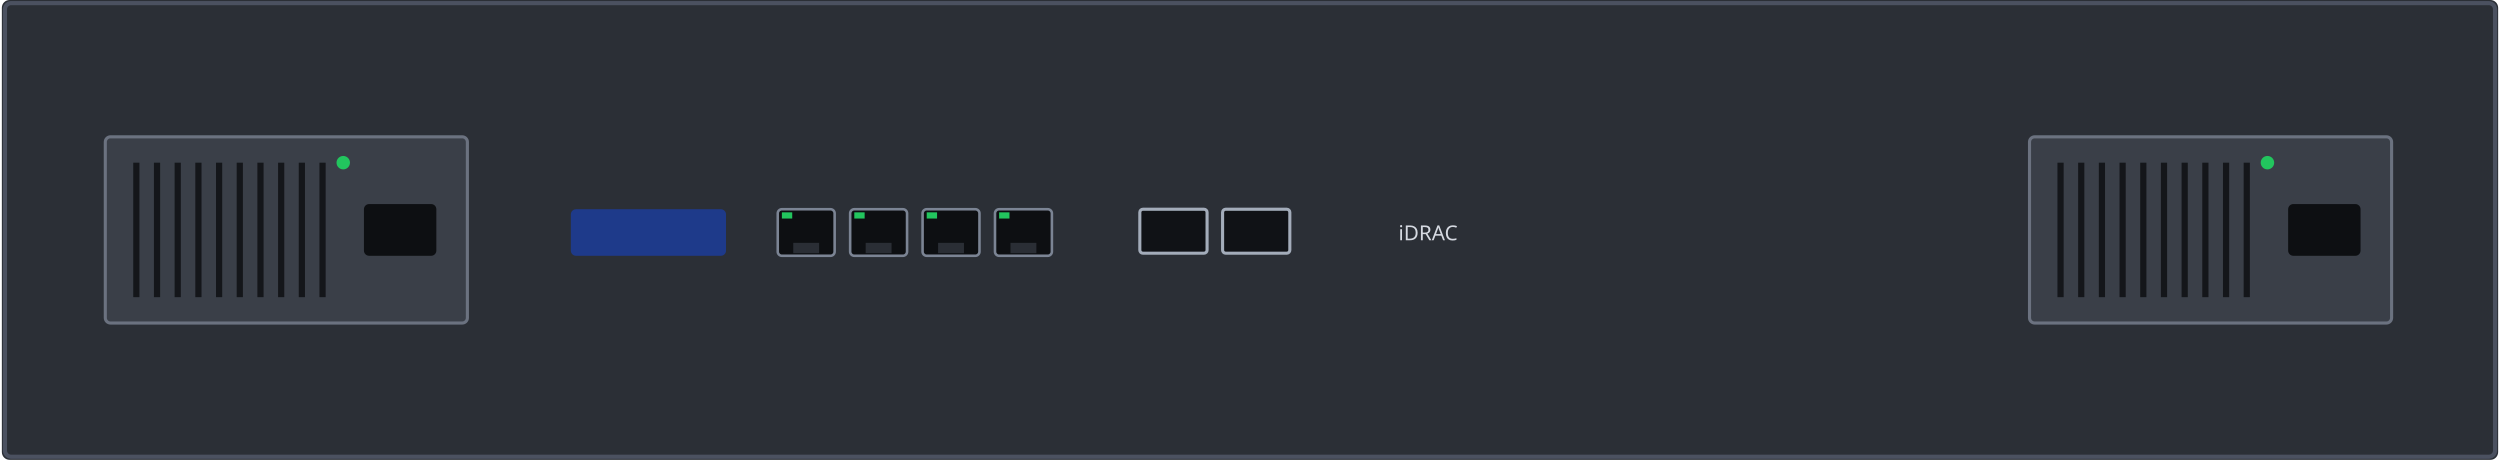
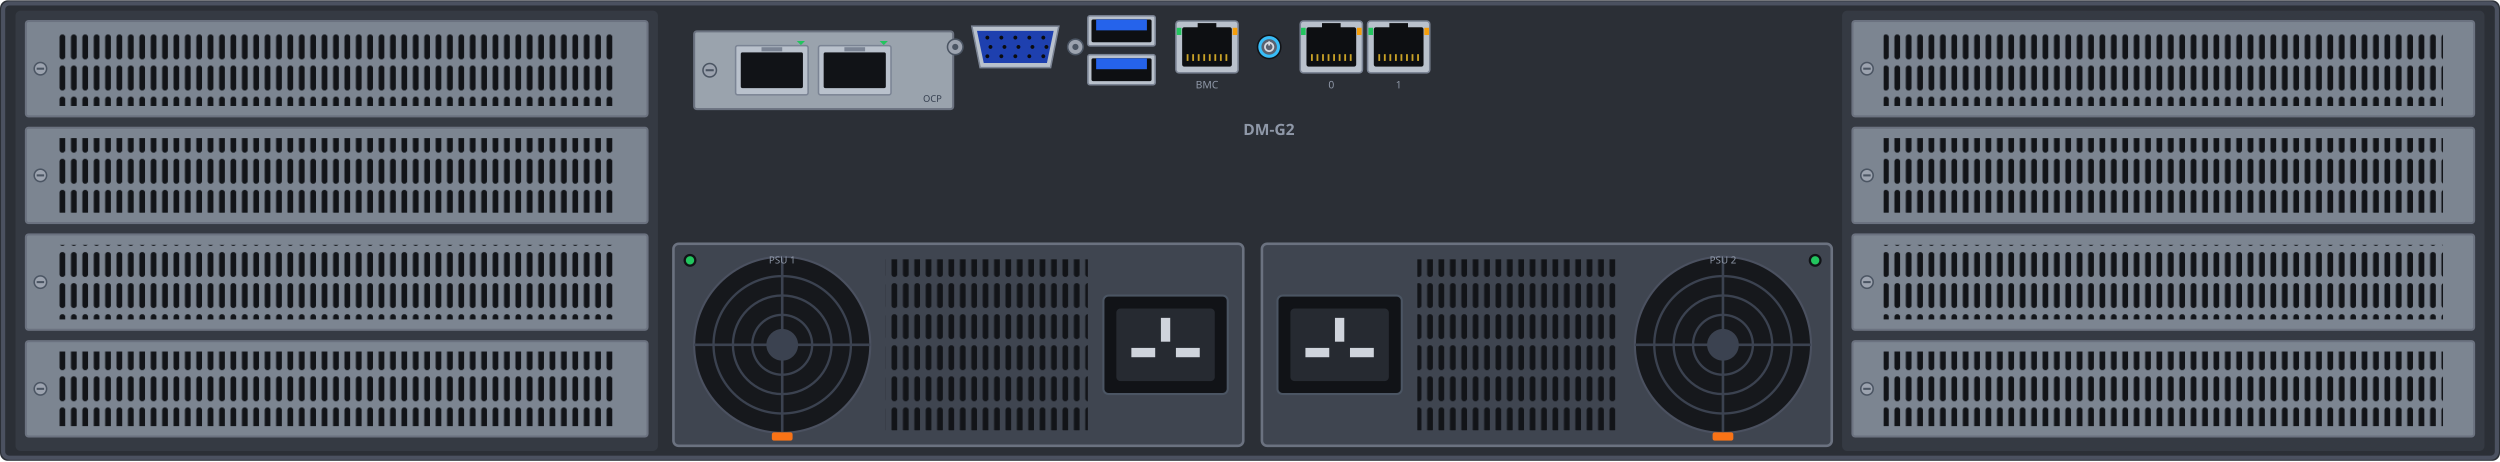
- <svg xmlns="http://www.w3.org/2000/svg" width="1930" height="355" viewBox="0 0 482.6 88.9">
+ <svg xmlns="http://www.w3.org/2000/svg" width="1930" height="356" viewBox="0 0 482.6 88.9">
+   <defs>
+     <pattern id="slots" width="2.2" height="6" patternUnits="userSpaceOnUse">
+       <rect x="0.5" y="0.6" width="1.1" height="4.8" rx="0.5" fill="#121418" />
+     </pattern>
+   </defs>
  <rect x="0" y="0" width="482.6" height="88.9" rx="1.5" fill="#2b2f36" />
  <rect x="0.6" y="0.6" width="481.4" height="87.7" rx="1.2" fill="none" stroke="#4b5160" stroke-width="0.8" />
-   <rect x="20" y="26.45" width="70" height="36" rx="1" fill="#3a3f48" stroke="#6b7280" stroke-width="0.6" />
-   <line x1="26" y1="31.45" x2="26" y2="57.45" stroke="#14161a" stroke-width="1.2" />
-   <line x1="30" y1="31.45" x2="30" y2="57.45" stroke="#14161a" stroke-width="1.2" />
-   <line x1="34" y1="31.45" x2="34" y2="57.45" stroke="#14161a" stroke-width="1.2" />
-   <line x1="38" y1="31.45" x2="38" y2="57.45" stroke="#14161a" stroke-width="1.2" />
-   <line x1="42" y1="31.45" x2="42" y2="57.45" stroke="#14161a" stroke-width="1.2" />
-   <line x1="46" y1="31.45" x2="46" y2="57.45" stroke="#14161a" stroke-width="1.2" />
-   <line x1="50" y1="31.45" x2="50" y2="57.45" stroke="#14161a" stroke-width="1.2" />
-   <line x1="54" y1="31.45" x2="54" y2="57.45" stroke="#14161a" stroke-width="1.2" />
-   <line x1="58" y1="31.45" x2="58" y2="57.45" stroke="#14161a" stroke-width="1.2" />
-   <line x1="62" y1="31.45" x2="62" y2="57.45" stroke="#14161a" stroke-width="1.2" />
-   <rect x="70" y="39.45" width="14" height="10" rx="1" fill="#0d0f12" />
-   <circle cx="66" cy="31.45" r="1.3" fill="#22c55e" />
-   <rect x="392" y="26.45" width="70" height="36" rx="1" fill="#3a3f48" stroke="#6b7280" stroke-width="0.6" />
-   <line x1="398" y1="31.45" x2="398" y2="57.45" stroke="#14161a" stroke-width="1.2" />
-   <line x1="402" y1="31.45" x2="402" y2="57.45" stroke="#14161a" stroke-width="1.2" />
-   <line x1="406" y1="31.45" x2="406" y2="57.45" stroke="#14161a" stroke-width="1.2" />
-   <line x1="410" y1="31.45" x2="410" y2="57.45" stroke="#14161a" stroke-width="1.2" />
-   <line x1="414" y1="31.45" x2="414" y2="57.45" stroke="#14161a" stroke-width="1.2" />
-   <line x1="418" y1="31.45" x2="418" y2="57.45" stroke="#14161a" stroke-width="1.2" />
-   <line x1="422" y1="31.45" x2="422" y2="57.45" stroke="#14161a" stroke-width="1.2" />
-   <line x1="426" y1="31.45" x2="426" y2="57.45" stroke="#14161a" stroke-width="1.2" />
-   <line x1="430" y1="31.45" x2="430" y2="57.45" stroke="#14161a" stroke-width="1.2" />
-   <line x1="434" y1="31.45" x2="434" y2="57.45" stroke="#14161a" stroke-width="1.2" />
-   <rect x="442" y="39.45" width="14" height="10" rx="1" fill="#0d0f12" />
-   <circle cx="438" cy="31.45" r="1.3" fill="#22c55e" />
-   <rect x="150" y="40.45" width="11" height="9" rx="0.8" fill="#0d0f12" stroke="#7b8494" stroke-width="0.5" />
-   <rect x="153" y="46.95" width="5" height="2" fill="#2a2e35" />
-   <rect x="150.8" y="41.05" width="2" height="1.2" fill="#22c55e" />
-   <rect x="164" y="40.45" width="11" height="9" rx="0.8" fill="#0d0f12" stroke="#7b8494" stroke-width="0.5" />
-   <rect x="167" y="46.95" width="5" height="2" fill="#2a2e35" />
-   <rect x="164.8" y="41.05" width="2" height="1.2" fill="#22c55e" />
-   <rect x="178" y="40.45" width="11" height="9" rx="0.8" fill="#0d0f12" stroke="#7b8494" stroke-width="0.5" />
-   <rect x="181" y="46.95" width="5" height="2" fill="#2a2e35" />
-   <rect x="178.8" y="41.05" width="2" height="1.2" fill="#22c55e" />
-   <rect x="192" y="40.45" width="11" height="9" rx="0.8" fill="#0d0f12" stroke="#7b8494" stroke-width="0.5" />
-   <rect x="195" y="46.95" width="5" height="2" fill="#2a2e35" />
-   <rect x="192.8" y="41.05" width="2" height="1.2" fill="#22c55e" />
-   <rect x="220" y="40.45" width="13" height="8.5" rx="0.6" fill="#101216" stroke="#a3acba" stroke-width="0.6" />
-   <rect x="236" y="40.45" width="13" height="8.5" rx="0.6" fill="#101216" stroke="#a3acba" stroke-width="0.6" />
-   <rect x="110" y="40.45" width="30" height="9" rx="1" fill="#1e3a8a" />
-   <text x="270" y="46.45" font-family="sans-serif" font-size="4" fill="#d6dae2">iDRAC</text>
+   <rect x="3" y="2" width="124" height="85" rx="1" fill="#353a43" />
+   <rect x="5" y="4" width="120" height="18.4" rx="0.5" fill="#7c8591" stroke="#6b7280" stroke-width="0.4" />
+   <rect x="11" y="6" width="108" height="14.4" fill="url(#slots)" />
+   <circle cx="7.8" cy="13.2" r="1.2" fill="#9ca3af" stroke="#4b5563" stroke-width="0.3" />
+   <line x1="7.08" y1="13.2" x2="8.52" y2="13.2" stroke="#4b5563" stroke-width="0.4" />
+   <rect x="5" y="24.6" width="120" height="18.4" rx="0.5" fill="#7c8591" stroke="#6b7280" stroke-width="0.4" />
+   <rect x="11" y="26.6" width="108" height="14.4" fill="url(#slots)" />
+   <circle cx="7.8" cy="33.8" r="1.2" fill="#9ca3af" stroke="#4b5563" stroke-width="0.3" />
+   <line x1="7.08" y1="33.8" x2="8.52" y2="33.8" stroke="#4b5563" stroke-width="0.4" />
+   <rect x="5" y="45.2" width="120" height="18.4" rx="0.5" fill="#7c8591" stroke="#6b7280" stroke-width="0.4" />
+   <rect x="11" y="47.2" width="108" height="14.4" fill="url(#slots)" />
+   <circle cx="7.8" cy="54.4" r="1.2" fill="#9ca3af" stroke="#4b5563" stroke-width="0.3" />
+   <line x1="7.08" y1="54.4" x2="8.52" y2="54.4" stroke="#4b5563" stroke-width="0.4" />
+   <rect x="5" y="65.8" width="120" height="18.4" rx="0.5" fill="#7c8591" stroke="#6b7280" stroke-width="0.4" />
+   <rect x="11" y="67.8" width="108" height="14.4" fill="url(#slots)" />
+   <circle cx="7.8" cy="75" r="1.2" fill="#9ca3af" stroke="#4b5563" stroke-width="0.3" />
+   <line x1="7.08" y1="75" x2="8.52" y2="75" stroke="#4b5563" stroke-width="0.4" />
+   <rect x="355.6" y="2" width="124" height="85" rx="1" fill="#353a43" />
+   <rect x="357.6" y="4" width="120" height="18.4" rx="0.5" fill="#7c8591" stroke="#6b7280" stroke-width="0.4" />
+   <rect x="363.6" y="6" width="108" height="14.4" fill="url(#slots)" />
+   <circle cx="360.4" cy="13.2" r="1.2" fill="#9ca3af" stroke="#4b5563" stroke-width="0.3" />
+   <line x1="359.68" y1="13.2" x2="361.12" y2="13.2" stroke="#4b5563" stroke-width="0.4" />
+   <rect x="357.6" y="24.6" width="120" height="18.4" rx="0.5" fill="#7c8591" stroke="#6b7280" stroke-width="0.4" />
+   <rect x="363.6" y="26.6" width="108" height="14.4" fill="url(#slots)" />
+   <circle cx="360.4" cy="33.8" r="1.2" fill="#9ca3af" stroke="#4b5563" stroke-width="0.3" />
+   <line x1="359.68" y1="33.8" x2="361.12" y2="33.8" stroke="#4b5563" stroke-width="0.4" />
+   <rect x="357.6" y="45.2" width="120" height="18.4" rx="0.5" fill="#7c8591" stroke="#6b7280" stroke-width="0.4" />
+   <rect x="363.6" y="47.2" width="108" height="14.4" fill="url(#slots)" />
+   <circle cx="360.4" cy="54.4" r="1.2" fill="#9ca3af" stroke="#4b5563" stroke-width="0.3" />
+   <line x1="359.68" y1="54.4" x2="361.12" y2="54.4" stroke="#4b5563" stroke-width="0.4" />
+   <rect x="357.6" y="65.8" width="120" height="18.4" rx="0.5" fill="#7c8591" stroke="#6b7280" stroke-width="0.4" />
+   <rect x="363.6" y="67.8" width="108" height="14.4" fill="url(#slots)" />
+   <circle cx="360.4" cy="75" r="1.2" fill="#9ca3af" stroke="#4b5563" stroke-width="0.3" />
+   <line x1="359.68" y1="75" x2="361.12" y2="75" stroke="#4b5563" stroke-width="0.4" />
+   <rect x="134" y="6" width="50" height="15" rx="0.5" fill="#9aa3ad" stroke="#6b7280" stroke-width="0.4" />
+   <circle cx="137" cy="13.5" r="1.3" fill="#9ca3af" stroke="#4b5563" stroke-width="0.3" />
+   <line x1="136.22" y1="13.5" x2="137.78" y2="13.5" stroke="#4b5563" stroke-width="0.4" />
+   <rect x="142" y="8.75" width="14" height="9.5" rx="0.4" fill="#b9c1cc" stroke="#7b8494" stroke-width="0.3" />
+   <rect x="143" y="10.05" width="12" height="6.9" rx="0.3" fill="#111317" />
+   <rect x="147" y="9.05" width="4" height="0.8" fill="#7b8494" />
+   <polygon points="153.8,7.85 155.4,7.85 154.6,8.65" fill="#22c55e" />
+   <rect x="158" y="8.75" width="14" height="9.5" rx="0.4" fill="#b9c1cc" stroke="#7b8494" stroke-width="0.3" />
+   <rect x="159" y="10.05" width="12" height="6.9" rx="0.3" fill="#111317" />
+   <rect x="163" y="9.05" width="4" height="0.8" fill="#7b8494" />
+   <polygon points="169.8,7.85 171.4,7.85 170.6,8.65" fill="#22c55e" />
+   <text x="180" y="19.6" font-family="sans-serif" font-size="1.8" fill="#374151" text-anchor="middle">OCP</text>
+   <g>
+     <polygon points="187.6,5 204.4,5 202.8,13 189.2,13" fill="#b9c1cc" stroke="#7b8494" stroke-width="0.3" />
+     <polygon points="188.6,5.9 203.4,5.9 202.1,12.1 189.9,12.1" fill="#1e40af" />
+     <circle cx="190.6" cy="7.2" r="0.38" fill="#0b0c0f" />
+     <circle cx="193.3" cy="7.2" r="0.38" fill="#0b0c0f" />
+     <circle cx="196" cy="7.2" r="0.38" fill="#0b0c0f" />
+     <circle cx="198.7" cy="7.2" r="0.38" fill="#0b0c0f" />
+     <circle cx="201.4" cy="7.2" r="0.38" fill="#0b0c0f" />
+     <circle cx="191.2" cy="9" r="0.38" fill="#0b0c0f" />
+     <circle cx="193.9" cy="9" r="0.38" fill="#0b0c0f" />
+     <circle cx="196.6" cy="9" r="0.38" fill="#0b0c0f" />
+     <circle cx="199.3" cy="9" r="0.38" fill="#0b0c0f" />
+     <circle cx="202" cy="9" r="0.38" fill="#0b0c0f" />
+     <circle cx="190.6" cy="10.8" r="0.38" fill="#0b0c0f" />
+     <circle cx="193.3" cy="10.8" r="0.38" fill="#0b0c0f" />
+     <circle cx="196" cy="10.8" r="0.38" fill="#0b0c0f" />
+     <circle cx="198.7" cy="10.8" r="0.38" fill="#0b0c0f" />
+     <circle cx="201.4" cy="10.8" r="0.38" fill="#0b0c0f" />
+     <circle cx="184.4" cy="9" r="1.5" fill="#9ca3af" stroke="#4b5563" stroke-width="0.3" />
+     <circle cx="184.4" cy="9" r="0.6" fill="#4b5563" />
+     <circle cx="207.6" cy="9" r="1.5" fill="#9ca3af" stroke="#4b5563" stroke-width="0.3" />
+     <circle cx="207.6" cy="9" r="0.6" fill="#4b5563" />
+   </g>
+   <rect x="210" y="3" width="13" height="5.8" rx="0.4" fill="#b9c1cc" stroke="#7b8494" stroke-width="0.3" />
+   <rect x="210.7" y="3.7" width="11.6" height="4.4" rx="0.3" fill="#0d0f12" />
+   <rect x="211.6" y="3.7" width="9.8" height="2.1" fill="#2563eb" />
+   <rect x="210" y="10.5" width="13" height="5.8" rx="0.4" fill="#b9c1cc" stroke="#7b8494" stroke-width="0.3" />
+   <rect x="210.7" y="11.2" width="11.6" height="4.4" rx="0.3" fill="#0d0f12" />
+   <rect x="211.6" y="11.2" width="9.8" height="2.1" fill="#2563eb" />
+   <rect x="227" y="4" width="12" height="10" rx="0.6" fill="#b9c1cc" stroke="#7b8494" stroke-width="0.3" />
+   <rect x="228.2" y="5.2" width="9.6" height="7.6" rx="0.4" fill="#0d0f12" />
+   <rect x="231.2" y="4.4" width="3.6" height="1.7" fill="#0d0f12" />
+   <line x1="229.25" y1="10.4" x2="229.25" y2="11.7" stroke="#c9a227" stroke-width="0.35" />
+   <line x1="230.32" y1="10.4" x2="230.32" y2="11.7" stroke="#c9a227" stroke-width="0.35" />
+   <line x1="231.39" y1="10.4" x2="231.39" y2="11.7" stroke="#c9a227" stroke-width="0.35" />
+   <line x1="232.46" y1="10.4" x2="232.46" y2="11.7" stroke="#c9a227" stroke-width="0.35" />
+   <line x1="233.53" y1="10.4" x2="233.53" y2="11.7" stroke="#c9a227" stroke-width="0.35" />
+   <line x1="234.6" y1="10.4" x2="234.6" y2="11.7" stroke="#c9a227" stroke-width="0.35" />
+   <line x1="235.67" y1="10.4" x2="235.67" y2="11.7" stroke="#c9a227" stroke-width="0.35" />
+   <line x1="236.74" y1="10.4" x2="236.74" y2="11.7" stroke="#c9a227" stroke-width="0.35" />
+   <rect x="227.15" y="5.3" width="0.9" height="1.4" fill="#22c55e" />
+   <rect x="237.95" y="5.3" width="0.9" height="1.4" fill="#f59e0b" />
+   <text x="233" y="17" font-family="sans-serif" font-size="2" fill="#8f98a8" text-anchor="middle">BMC</text>
+   <circle cx="245" cy="9" r="2.4" fill="#111317" />
+   <circle cx="245" cy="9" r="1.8" fill="#5b6270" stroke="#38bdf8" stroke-width="0.6" />
+   <circle cx="245" cy="9" r="0.81" fill="none" stroke="#d6dae2" stroke-width="0.35" />
+   <line x1="245" y1="7.92" x2="245" y2="8.73" stroke="#d6dae2" stroke-width="0.35" />
+   <rect x="251" y="4" width="12" height="10" rx="0.6" fill="#b9c1cc" stroke="#7b8494" stroke-width="0.3" />
+   <rect x="252.2" y="5.2" width="9.6" height="7.6" rx="0.4" fill="#0d0f12" />
+   <rect x="255.2" y="4.4" width="3.6" height="1.7" fill="#0d0f12" />
+   <line x1="253.25" y1="10.4" x2="253.25" y2="11.7" stroke="#c9a227" stroke-width="0.35" />
+   <line x1="254.32" y1="10.4" x2="254.32" y2="11.7" stroke="#c9a227" stroke-width="0.35" />
+   <line x1="255.39" y1="10.4" x2="255.39" y2="11.7" stroke="#c9a227" stroke-width="0.35" />
+   <line x1="256.46" y1="10.4" x2="256.46" y2="11.7" stroke="#c9a227" stroke-width="0.35" />
+   <line x1="257.53" y1="10.4" x2="257.53" y2="11.7" stroke="#c9a227" stroke-width="0.35" />
+   <line x1="258.6" y1="10.4" x2="258.6" y2="11.7" stroke="#c9a227" stroke-width="0.35" />
+   <line x1="259.67" y1="10.4" x2="259.67" y2="11.7" stroke="#c9a227" stroke-width="0.35" />
+   <line x1="260.74" y1="10.4" x2="260.74" y2="11.7" stroke="#c9a227" stroke-width="0.35" />
+   <rect x="251.15" y="5.3" width="0.9" height="1.4" fill="#22c55e" />
+   <rect x="261.95" y="5.3" width="0.9" height="1.4" fill="#f59e0b" />
+   <text x="257" y="17" font-family="sans-serif" font-size="2" fill="#8f98a8" text-anchor="middle">0</text>
+   <rect x="264" y="4" width="12" height="10" rx="0.6" fill="#b9c1cc" stroke="#7b8494" stroke-width="0.3" />
+   <rect x="265.2" y="5.2" width="9.6" height="7.6" rx="0.4" fill="#0d0f12" />
+   <rect x="268.2" y="4.4" width="3.6" height="1.7" fill="#0d0f12" />
+   <line x1="266.25" y1="10.4" x2="266.25" y2="11.7" stroke="#c9a227" stroke-width="0.35" />
+   <line x1="267.32" y1="10.4" x2="267.32" y2="11.7" stroke="#c9a227" stroke-width="0.35" />
+   <line x1="268.39" y1="10.4" x2="268.39" y2="11.7" stroke="#c9a227" stroke-width="0.35" />
+   <line x1="269.46" y1="10.4" x2="269.46" y2="11.7" stroke="#c9a227" stroke-width="0.35" />
+   <line x1="270.53" y1="10.4" x2="270.53" y2="11.7" stroke="#c9a227" stroke-width="0.35" />
+   <line x1="271.6" y1="10.4" x2="271.6" y2="11.7" stroke="#c9a227" stroke-width="0.35" />
+   <line x1="272.67" y1="10.4" x2="272.67" y2="11.7" stroke="#c9a227" stroke-width="0.35" />
+   <line x1="273.74" y1="10.4" x2="273.74" y2="11.7" stroke="#c9a227" stroke-width="0.35" />
+   <rect x="264.15" y="5.3" width="0.9" height="1.4" fill="#22c55e" />
+   <rect x="274.95" y="5.3" width="0.9" height="1.4" fill="#f59e0b" />
+   <text x="270" y="17" font-family="sans-serif" font-size="2" fill="#8f98a8" text-anchor="middle">1</text>
+   <text x="240" y="26" font-family="sans-serif" font-size="3" fill="#8f98a8" font-weight="bold">DM-G2</text>
+   <rect x="130" y="47" width="110" height="39" rx="1" fill="#3f4550" stroke="#6b7280" stroke-width="0.5" />
+   <circle cx="151" cy="66.5" r="17" fill="#16181c" stroke="#4b5160" stroke-width="0.4" />
+   <circle cx="151" cy="66.5" r="13.26" fill="none" stroke="#3b4250" stroke-width="0.45" />
+   <circle cx="151" cy="66.5" r="9.52" fill="none" stroke="#3b4250" stroke-width="0.45" />
+   <circle cx="151" cy="66.5" r="5.78" fill="none" stroke="#3b4250" stroke-width="0.45" />
+   <line x1="134" y1="66.5" x2="168" y2="66.5" stroke="#3b4250" stroke-width="0.5" />
+   <line x1="151" y1="49.5" x2="151" y2="83.5" stroke="#3b4250" stroke-width="0.5" />
+   <circle cx="151" cy="66.5" r="3.06" fill="#3b4250" />
+   <rect x="171" y="50" width="39" height="33" fill="url(#slots)" />
+   <rect x="149" y="83.4" width="4" height="1.6" rx="0.4" fill="#f97316" />
+   <circle cx="133.2" cy="50.2" r="1.25" fill="#111317" />
+   <circle cx="133.2" cy="50.2" r="0.8" fill="#22c55e" />
+   <text x="151" y="50.8" font-family="sans-serif" font-size="1.9" fill="#8f98a8" text-anchor="middle">PSU 1</text>
+   <rect x="213" y="57" width="24" height="19" rx="1" fill="#111317" stroke="#4b5563" stroke-width="0.4" />
+   <rect x="215.5" y="59.5" width="19" height="14" rx="0.8" fill="#262a31" />
+   <rect x="218.4" y="67.1" width="4.6" height="1.8" fill="#cfd4dc" />
+   <rect x="227" y="67.1" width="4.6" height="1.8" fill="#cfd4dc" />
+   <rect x="224.1" y="61.3" width="1.8" height="4.6" fill="#cfd4dc" />
+   <rect x="243.6" y="47" width="110" height="39" rx="1" fill="#3f4550" stroke="#6b7280" stroke-width="0.5" />
+   <circle cx="332.6" cy="66.5" r="17" fill="#16181c" stroke="#4b5160" stroke-width="0.4" />
+   <circle cx="332.6" cy="66.5" r="13.26" fill="none" stroke="#3b4250" stroke-width="0.45" />
+   <circle cx="332.6" cy="66.5" r="9.52" fill="none" stroke="#3b4250" stroke-width="0.45" />
+   <circle cx="332.6" cy="66.5" r="5.78" fill="none" stroke="#3b4250" stroke-width="0.45" />
+   <line x1="315.6" y1="66.5" x2="349.6" y2="66.5" stroke="#3b4250" stroke-width="0.5" />
+   <line x1="332.6" y1="49.5" x2="332.6" y2="83.5" stroke="#3b4250" stroke-width="0.5" />
+   <circle cx="332.6" cy="66.5" r="3.06" fill="#3b4250" />
+   <rect x="273.6" y="50" width="39" height="33" fill="url(#slots)" />
+   <rect x="330.6" y="83.4" width="4" height="1.6" rx="0.4" fill="#f97316" />
+   <circle cx="350.4" cy="50.2" r="1.25" fill="#111317" />
+   <circle cx="350.4" cy="50.2" r="0.8" fill="#22c55e" />
+   <text x="332.6" y="50.8" font-family="sans-serif" font-size="1.9" fill="#8f98a8" text-anchor="middle">PSU 2</text>
+   <rect x="246.6" y="57" width="24" height="19" rx="1" fill="#111317" stroke="#4b5563" stroke-width="0.4" />
+   <rect x="249.1" y="59.5" width="19" height="14" rx="0.8" fill="#262a31" />
+   <rect x="252" y="67.1" width="4.6" height="1.8" fill="#cfd4dc" />
+   <rect x="260.6" y="67.1" width="4.6" height="1.8" fill="#cfd4dc" />
+   <rect x="257.7" y="61.3" width="1.8" height="4.6" fill="#cfd4dc" />
</svg>
